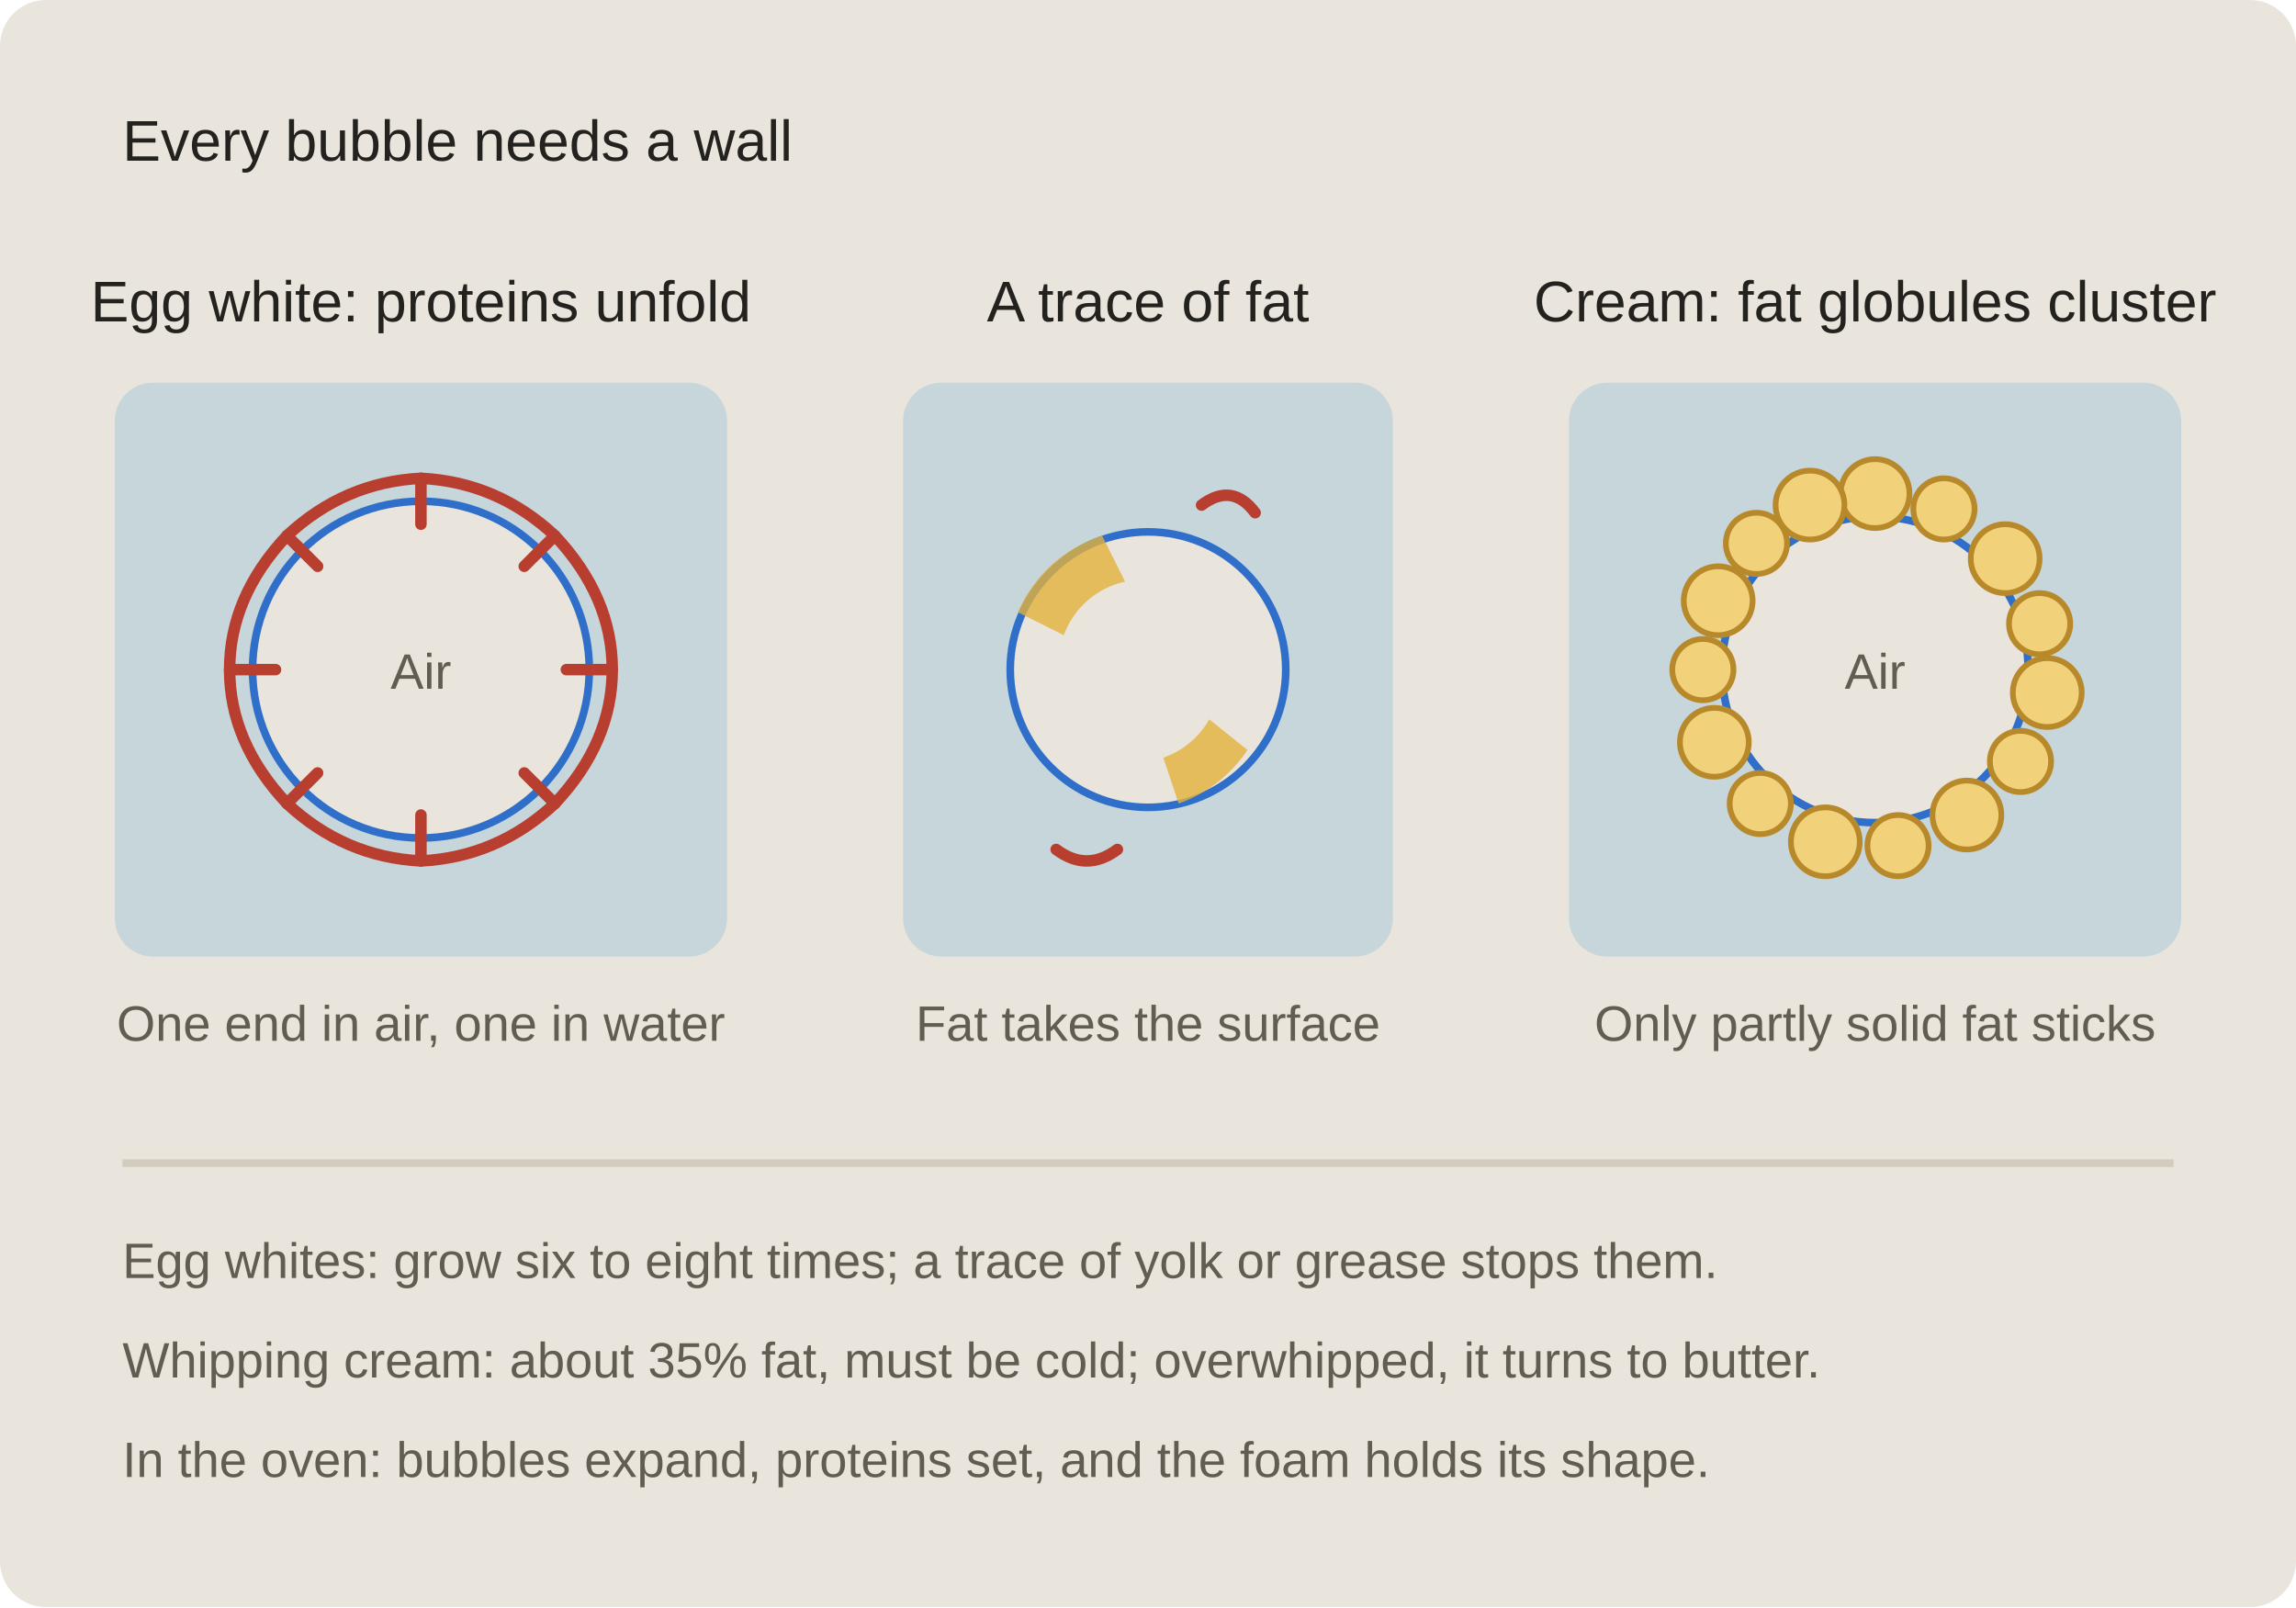
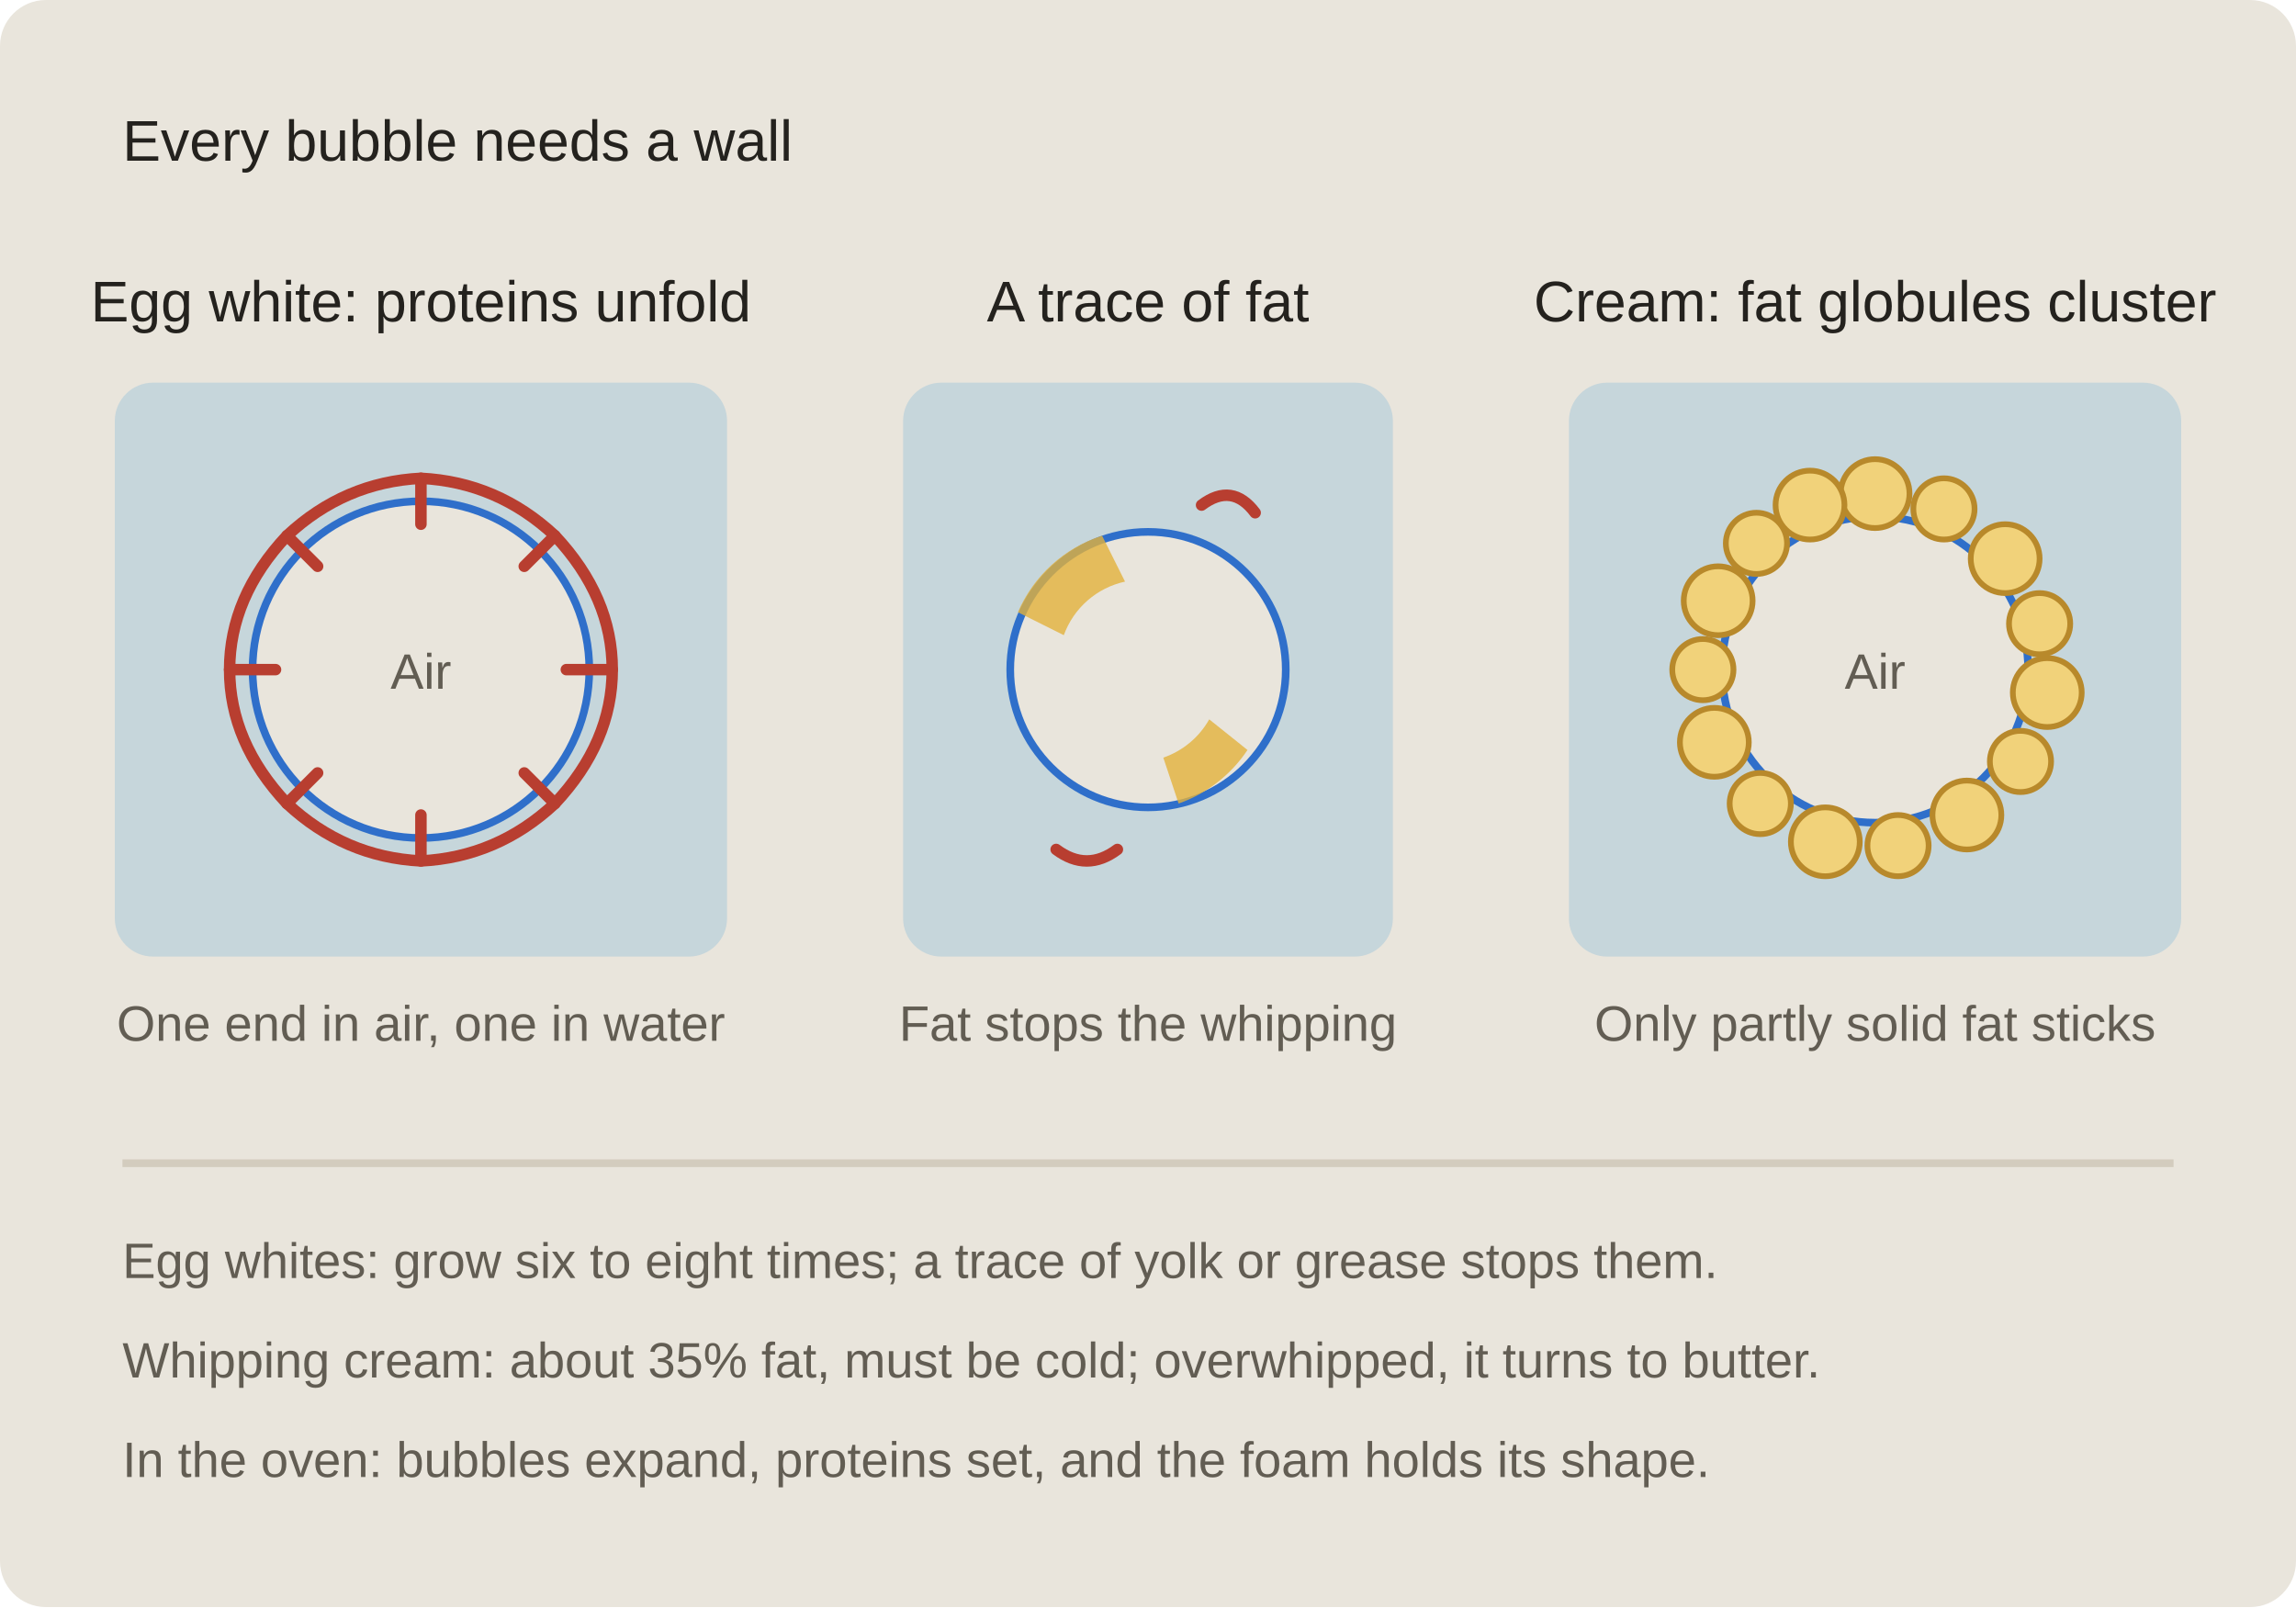
<svg xmlns="http://www.w3.org/2000/svg" viewBox="0 0 600 420" role="img" aria-labelledby="t d">
  <style>
    .bg { fill: var(--surface, #e9e5dc); }
    .water { fill: #9cc3d9; fill-opacity: .45; }
    .air { fill: var(--surface, #e9e5dc); stroke: var(--accent-blue, #2f6fca); stroke-width: 2; }
    .protein { stroke: var(--primary, #b83e30); stroke-width: 3; fill: none; stroke-linecap: round; }
    .fat { fill: #f1d27a; stroke: #b8892b; stroke-width: 1.5; }
    .oil { fill: #e2b23c; fill-opacity: .8; }
    .line { stroke: var(--text, #24221e); stroke-width: 2; fill: none; stroke-linecap: round; }
    .border { stroke: var(--border, #d3ccbe); stroke-width: 2; fill: none; }
    .label { font: 15px "Helvetica Neue", Arial, "Source Han Sans SC", sans-serif; fill: var(--text, #24221e); }
    .muted { fill: var(--muted, #625d53); font-size: 13px; }
  </style>
  <rect class="bg" width="600" height="420" rx="12" />
  <text class="label" x="32" y="42">Every bubble needs a wall</text>
  <text class="label" x="110" y="84" text-anchor="middle">Egg white: proteins unfold</text>
  <rect class="water" x="30" y="100" width="160" height="150" rx="10" />
  <circle class="air" cx="110" cy="175" r="44" />
  <g class="protein">
    <path d="M110 125 v12 M110 225 v-12 M60 175 h12 M160 175 h-12 M75 140 l8 8 M145 140 l-8 8 M75 210 l8 -8 M145 210 l-8 -8" />
    <path d="M110 125 Q130 126 145 140 Q160 156 160 175 Q160 194 145 210 Q130 224 110 225 Q90 224 75 210 Q60 194 60 175 Q60 156 75 140 Q90 126 110 125" />
  </g>
  <text class="label muted" x="110" y="180" text-anchor="middle">Air</text>
  <text class="label muted" x="110" y="272" text-anchor="middle">One end in air, one in water</text>
  <text class="label" x="300" y="84" text-anchor="middle">A trace of fat</text>
  <rect class="water" x="236" y="100" width="128" height="150" rx="10" />
  <circle class="air" cx="300" cy="175" r="36" />
  <path class="oil" d="M266 160 a36 36 0 0 1 22 -20 l6 12 a22 22 0 0 0 -16 14 z" />
  <path class="oil" d="M326 196 a36 36 0 0 1 -18 14 l-4 -12 a22 22 0 0 0 12 -10 z" />
  <path class="protein" d="M276 222 q8 6 16 0 M314 132 q8 -6 14 2" />
-   <text class="label muted" x="300" y="272" text-anchor="middle">Fat takes the surface</text>
+   <text class="label muted" x="300" y="272" text-anchor="middle">Fat stops the whipping</text>
  <text class="label" x="490" y="84" text-anchor="middle">Cream: fat globules cluster</text>
  <rect class="water" x="410" y="100" width="160" height="150" rx="10" />
  <circle class="air" cx="490" cy="175" r="40" />
  <g>
    <circle class="fat" cx="490" cy="129" r="9" />
    <circle class="fat" cx="508" cy="133" r="8" />
    <circle class="fat" cx="524" cy="146" r="9" />
    <circle class="fat" cx="533" cy="163" r="8" />
    <circle class="fat" cx="535" cy="181" r="9" />
    <circle class="fat" cx="528" cy="199" r="8" />
    <circle class="fat" cx="514" cy="213" r="9" />
    <circle class="fat" cx="496" cy="221" r="8" />
    <circle class="fat" cx="477" cy="220" r="9" />
    <circle class="fat" cx="460" cy="210" r="8" />
    <circle class="fat" cx="448" cy="194" r="9" />
    <circle class="fat" cx="445" cy="175" r="8" />
    <circle class="fat" cx="449" cy="157" r="9" />
    <circle class="fat" cx="459" cy="142" r="8" />
    <circle class="fat" cx="473" cy="132" r="9" />
  </g>
  <text class="label muted" x="490" y="180" text-anchor="middle">Air</text>
  <text class="label muted" x="490" y="272" text-anchor="middle">Only partly solid fat sticks</text>
  <path class="border" d="M32 304 H568" />
  <text class="label muted" x="32" y="334">Egg whites: grow six to eight times; a trace of yolk or grease stops them.</text>
  <text class="label muted" x="32" y="360">Whipping cream: about 35% fat, must be cold; overwhipped, it turns to butter.</text>
  <text class="label muted" x="32" y="386">In the oven: bubbles expand, proteins set, and the foam holds its shape.</text>
</svg>
